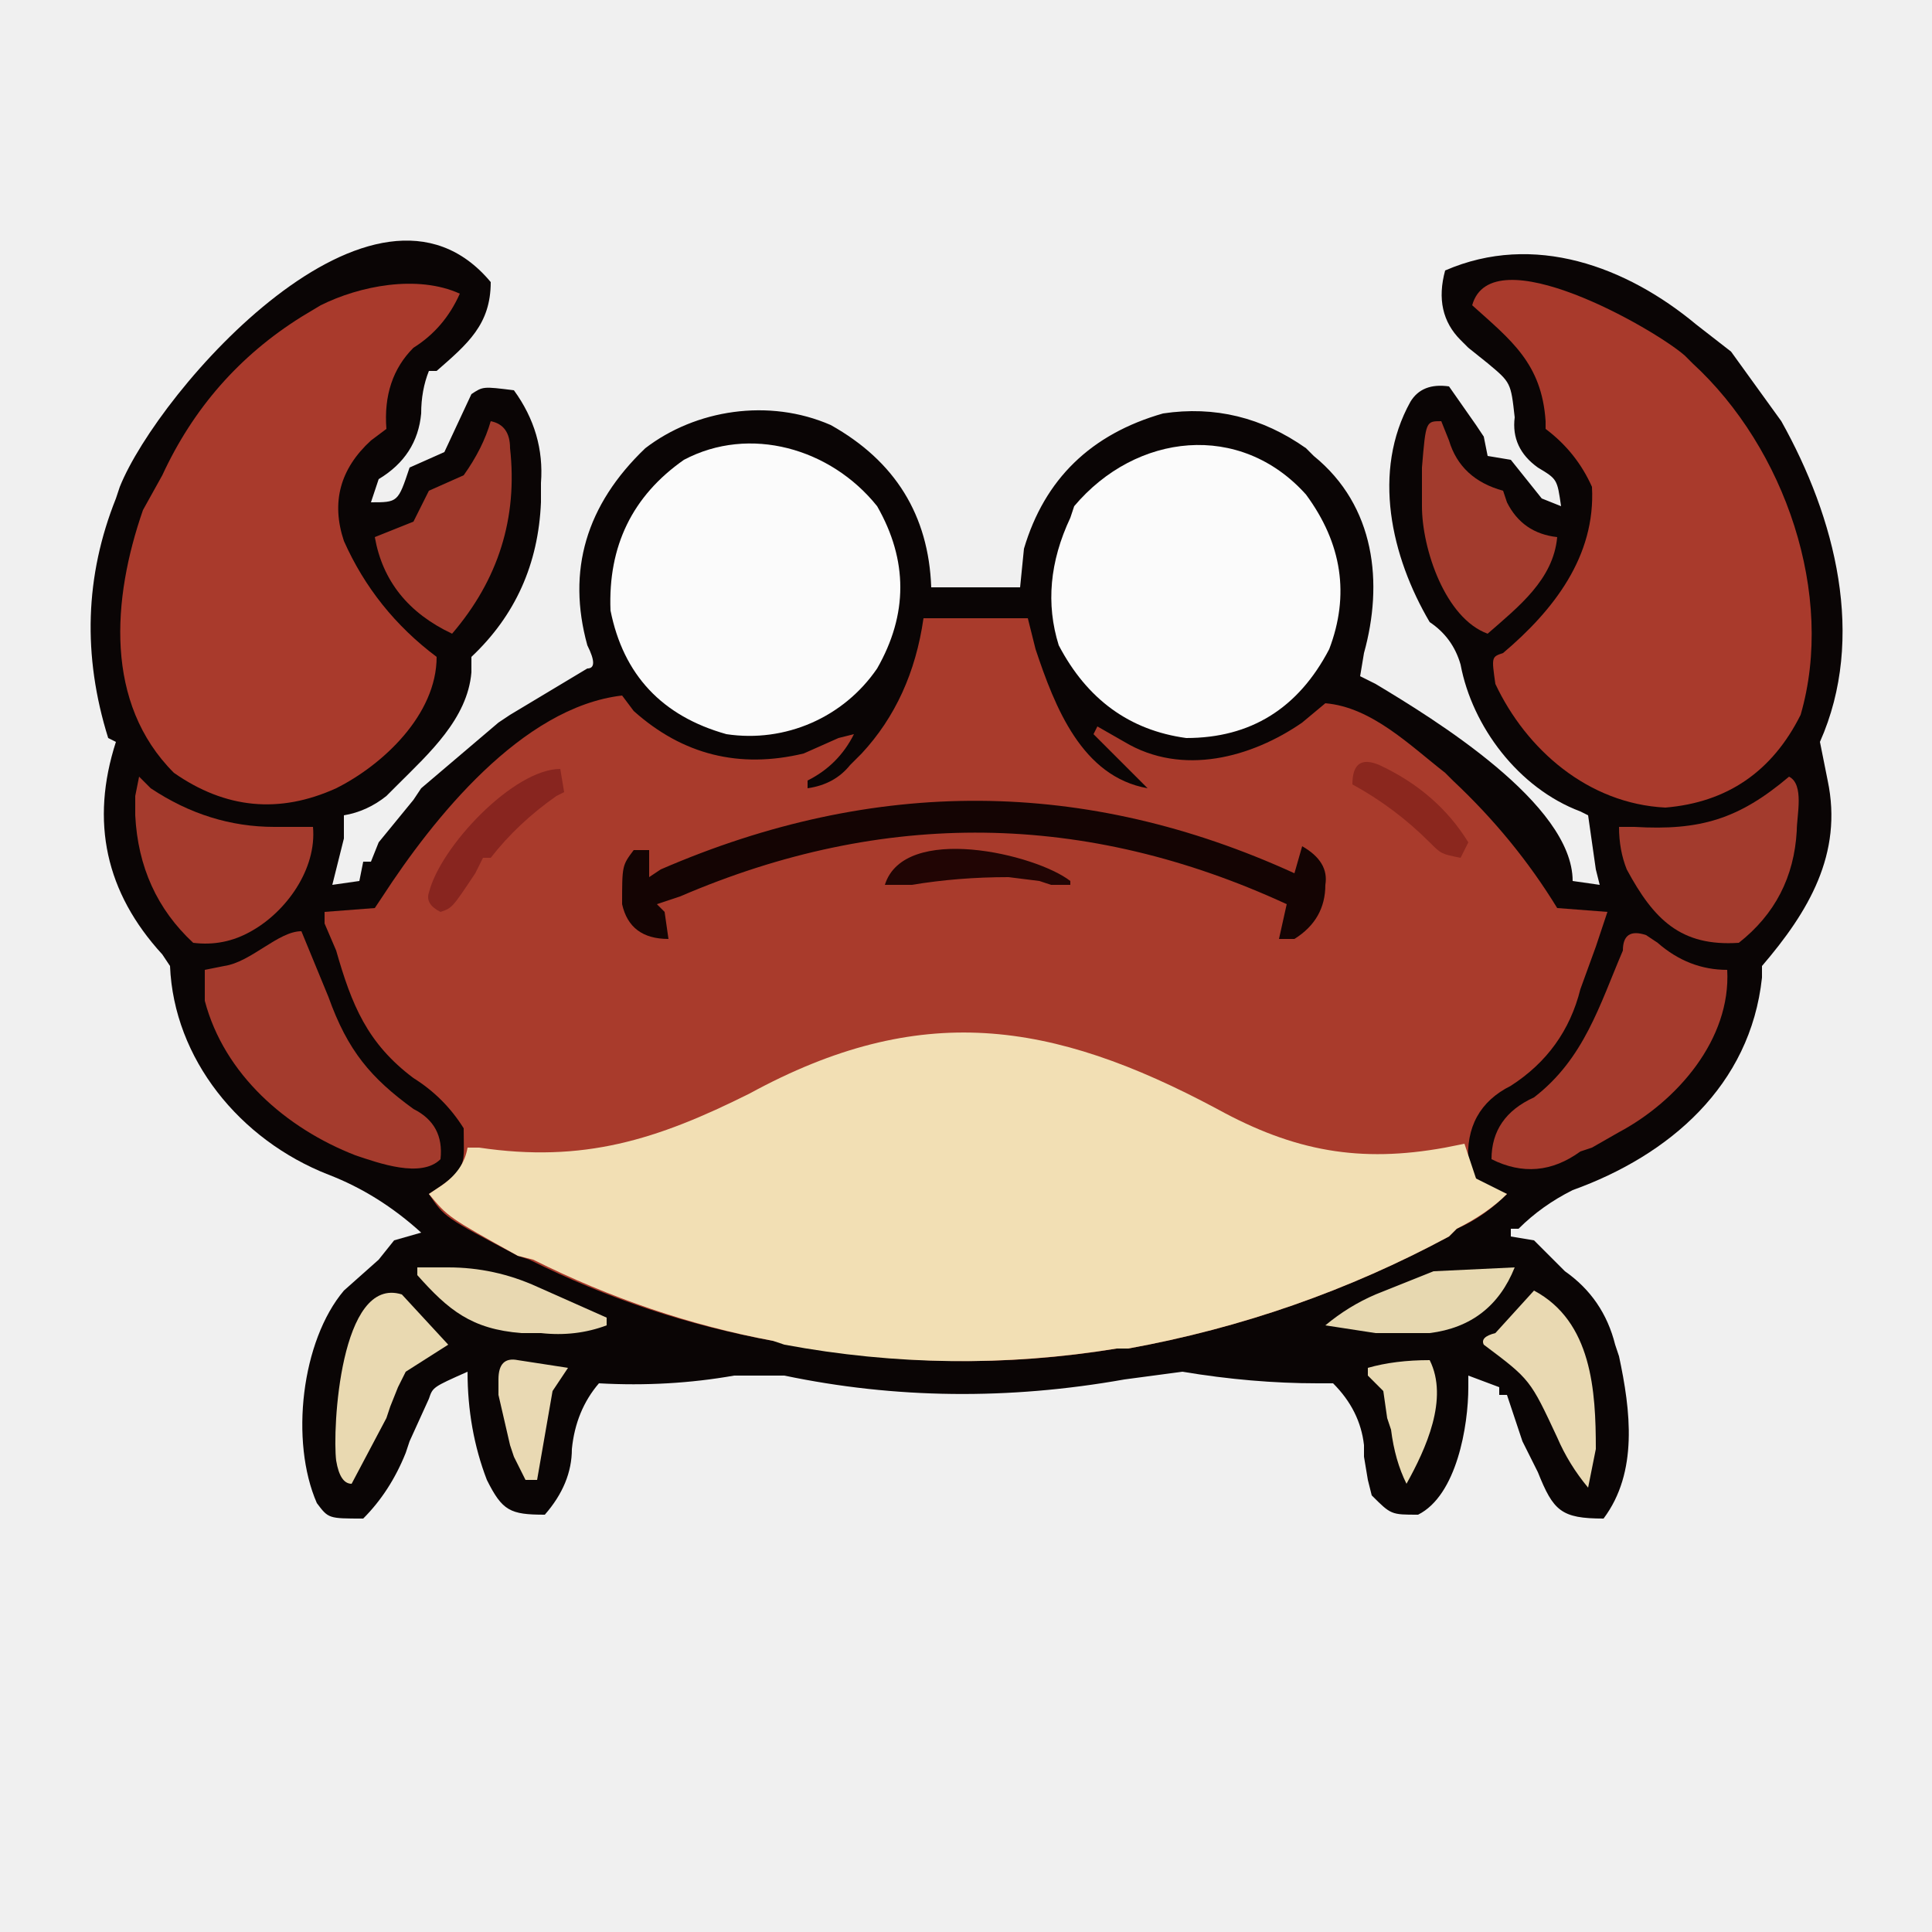
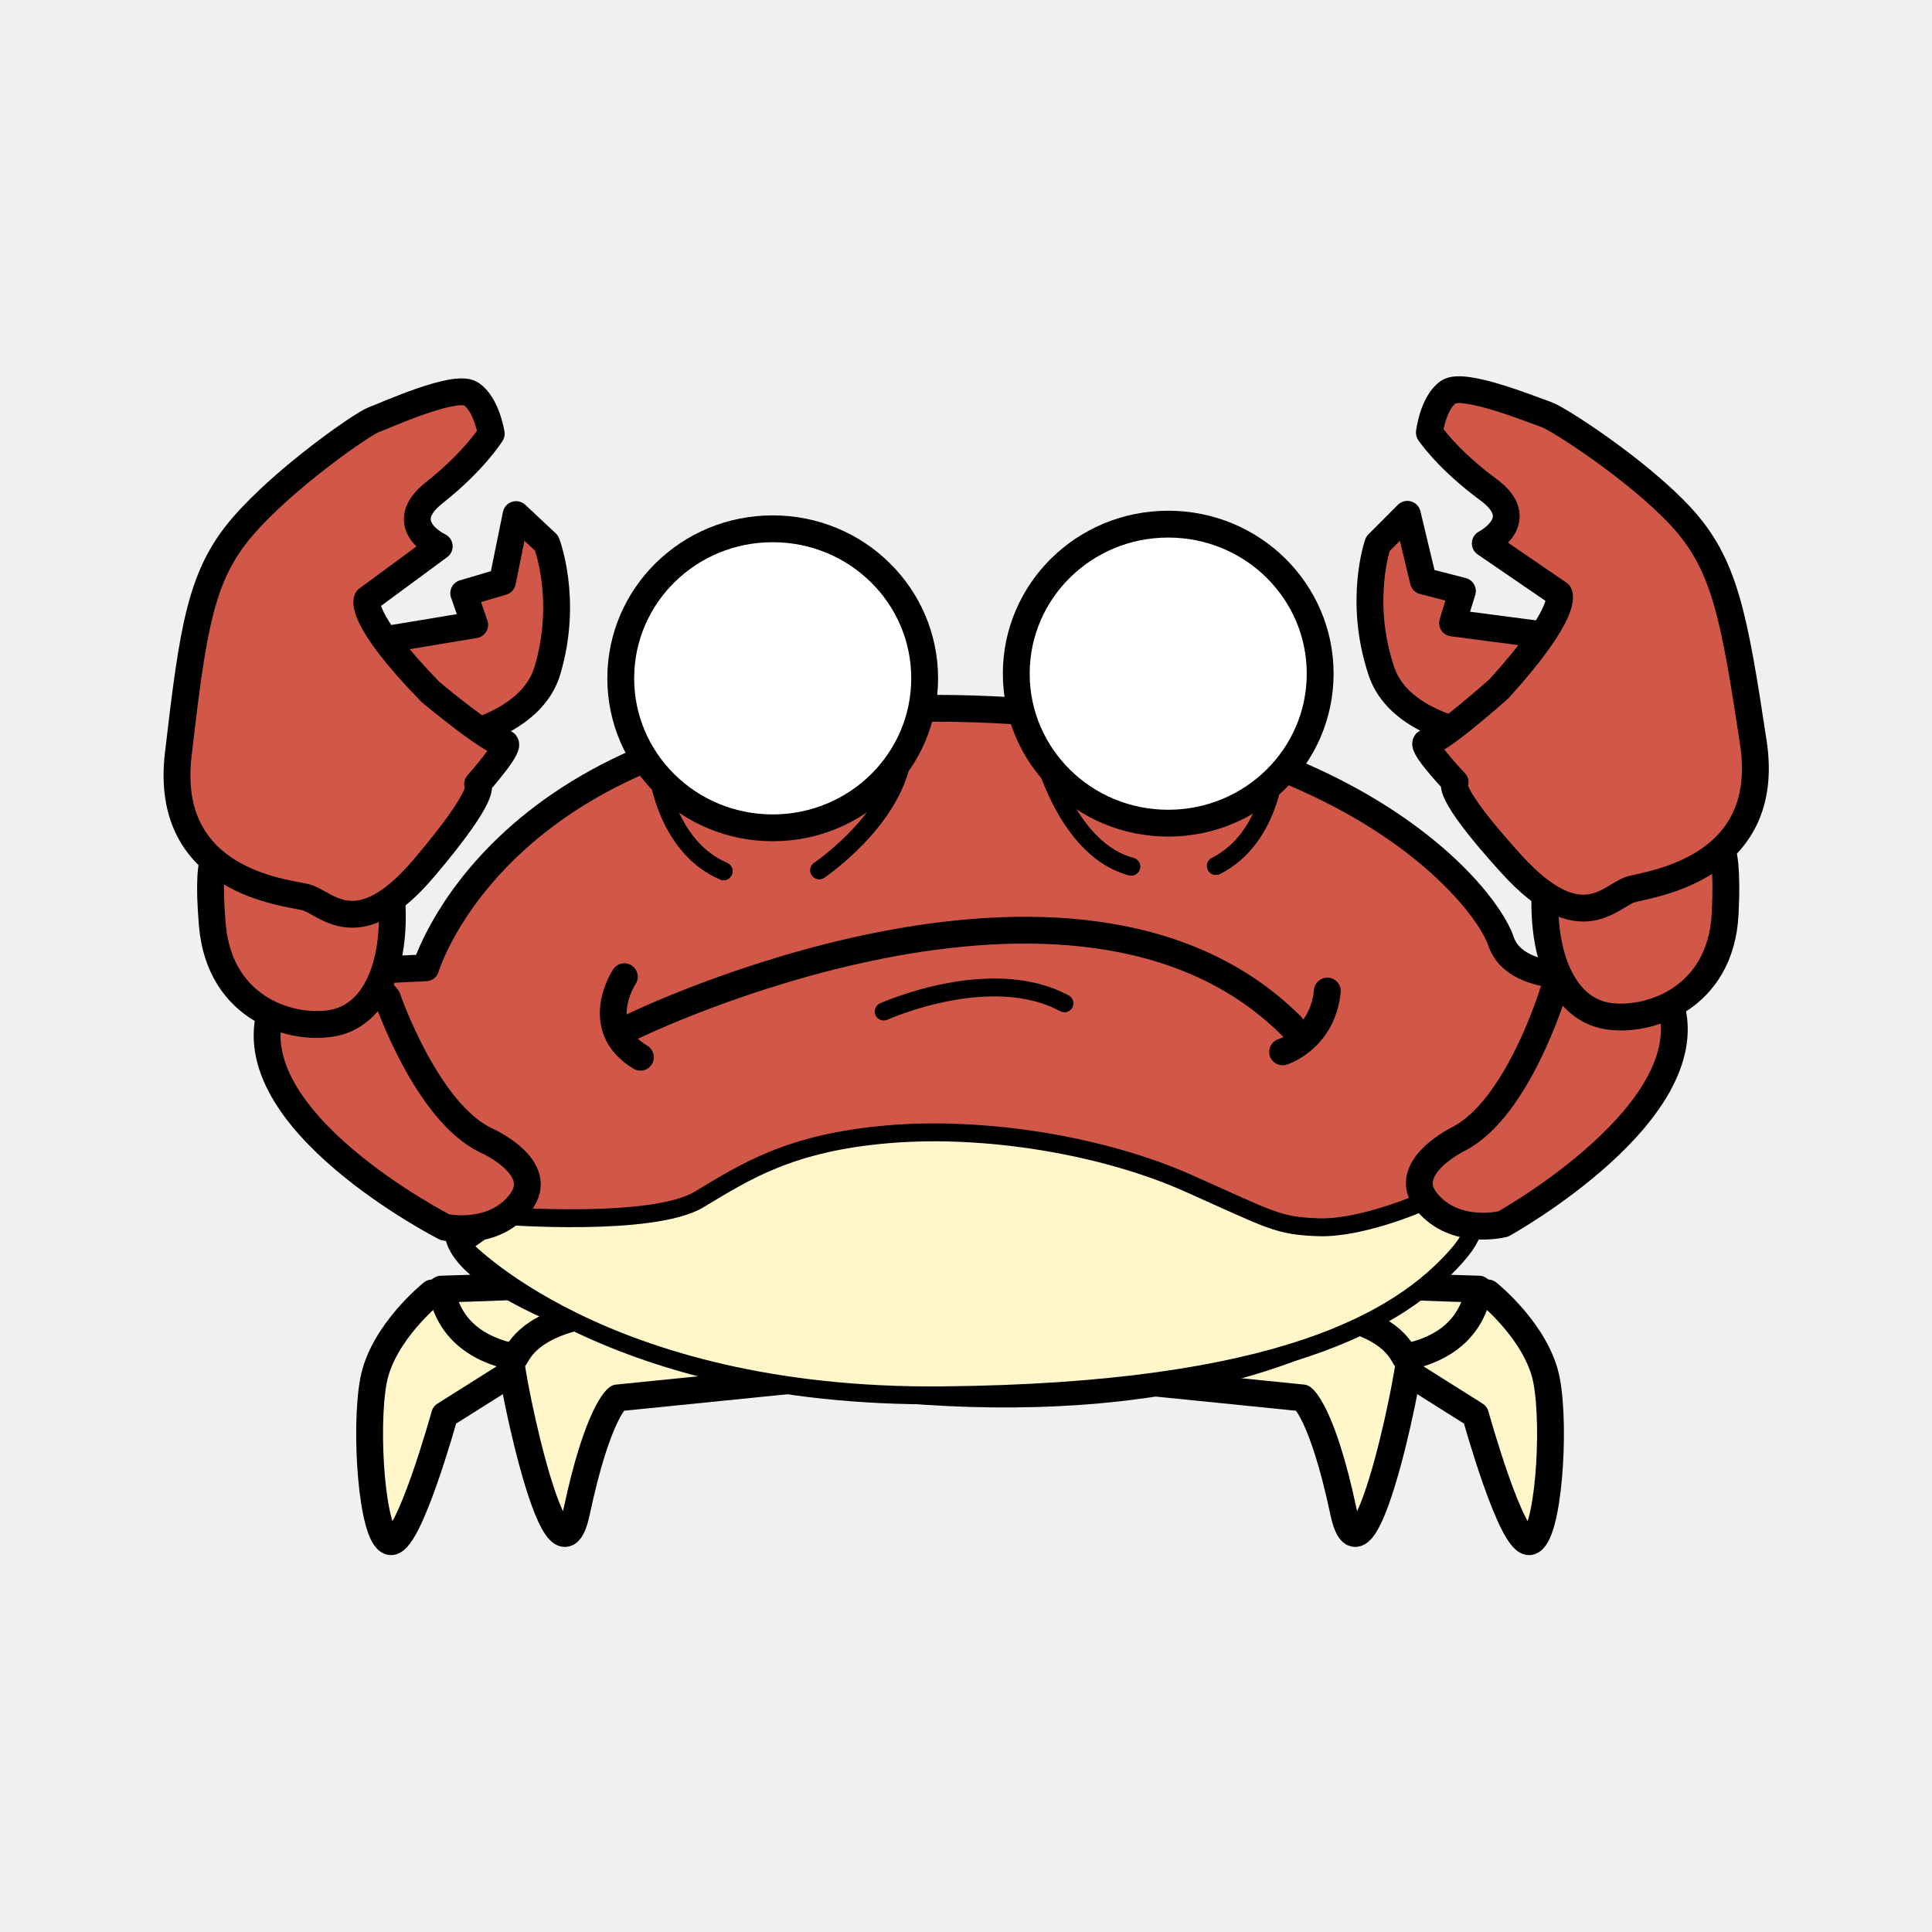
- <svg xmlns="http://www.w3.org/2000/svg" style="display:block" viewBox="0 0 500 500">
-   <path d="M0 0c0 11-6 16-14 23h-2q-2 5-2 11-1 11-11 17l-2 6c7 0 7 0 10-9l9-4 7-15c3-2 3-2 11-1q8 11 7 24v5Q12 81-5 97v4c-1 12-11 21-19 29l-3 3q-5 4-11 5v6l-1 4-2 8 7-1 1-5h2l2-5 9-11 2-3 20-17 3-2 20-12q3 0 0-6-8-29 15-51c13-10 32-13 48-6q25 14 26 42h23l1-10q8-27 36-35 20-3 37 9l2 2c16 13 18 33 13 51l-1 6 4 2c15 9 51 31 51 51l7 1-1-4-2-14-2-1c-16-6-28-22-31-38q-2-7-8-11c-10-17-15-39-5-57q3-5 10-4l7 10 2 3 1 5 6 1 8 10 5 2c-1-7-1-7-6-10q-7-5-6-13c-1-9-1-9-7-14l-5-4-2-2q-7-7-4-18c23-10 47-1 65 14l9 7 13 18c14 25 22 56 10 83l2 10c4 19-5 34-17 48v3c-3 28-24 46-49 55q-8 4-14 10h-2v2l6 1 2 2 6 6q10 7 13 19l1 3c3 14 5 30-4 42-11 0-13-2-17-12l-2-4-2-4-1-3-3-9h-2v-2l-8-3v3c0 10-3 28-13 33-7 0-7 0-12-5l-1-4-1-6v-3q-1-9-8-16h-4q-17 0-35-3l-15 2q-45 8-88-1H63q-17 3-35 2-6 7-7 17 0 9-7 17c-9 0-11-1-15-9q-5-13-5-28c-9 4-9 4-10 7l-5 11-1 3q-4 10-11 17c-9 0-9 0-12-4-7-16-4-42 7-55l9-8 4-5 7-2q-11-10-24-15c-23-9-40-30-41-54l-2-3q-22-24-12-55l-2-1q-10-32 2-62l1-3C-86 28-30-36 0 0" style="fill:#0a0505" transform="translate(127 73)" />
-   <path d="M0 0h27l2 8c5 15 12 33 29 36l-2-2-12-12 1-2 7 4c15 9 33 4 46-5l6-5c12 1 22 11 31 18l2 2q16 15 27 33l13 1-3 9-4 11q-4 16-18 25-12 6-11 20c2 5 2 5 10 8q-6 6-13 9l-2 2q-39 21-83 29h-3a239 239 0 0 1-89-2q-33-6-63-21l-3-1c-19-10-19-10-23-16l3-2c7-5 6-6 6-15q-5-8-13-13c-12-9-16-19-20-33l-3-7v-3l13-1 2-3c13-20 36-49 62-52l3 4q19 17 44 11l9-4 4-1q-4 8-12 12v2q7-1 11-6l3-3Q-3 21 0 0" style="fill:#a93b2c" transform="translate(239 160)" />
-   <path d="M0 0c20 11 37 14 59 10l5-1 3 9 8 4q-5 5-13 9l-2 2Q21 54-23 62h-3q-43 7-86-1l-3-1q-32-6-62-21l-4-1c-18-10-18-10-23-16l3-2q6-4 7-10h3c27 4 46-2 70-14C-77-28-43-23 0 0" style="fill:#f2dfb4" transform="translate(315 287)" />
-   <path d="M0 0q-4 9-12 14-8 8-7 21l-4 3q-12 11-7 26 8 18 24 30c0 15-14 28-26 34q-22 10-42-4c-18-18-16-45-8-68l5-9q12-26 36-41l5-3c10-5 25-8 36-3" style="fill:#a93a2c" transform="translate(119 76)" />
-   <path d="m0 0 2 2c24 22 37 60 28 91q-11 22-35 24c-20-1-36-15-44-32-1-7-1-7 2-8 13-11 24-25 23-43q-4-9-12-15v-2c-1-15-9-21-19-30C-50-31-8-7 0 0" style="fill:#a93a2c" transform="translate(436 92)" />
-   <path d="M0 0q12 21 0 42a40 40 0 0 1-39 17q-25-7-30-32-1-25 19-39c17-9 38-3 50 12" style="fill:#fbfbfb" transform="translate(227 131)" />
-   <path d="M0 0q14 19 6 40-12 23-37 23-22-3-33-24-5-16 3-33l1-3c16-19 43-22 60-3" style="fill:#fbfbfb" transform="translate(338 128)" />
-   <path d="m0 0 7 17c5 14 11 21 22 29q8 4 7 13c-5 5-16 1-22-1-18-7-34-21-39-40v-8l5-1c7-1 14-9 20-9" style="fill:#a43b2d" transform="translate(78 241)" />
-   <path d="m0 0 3 2q8 7 18 7C22 27 8 43-7 51l-7 4-3 1q-11 8-23 2 0-11 11-16C-16 32-12 18-6 4q0-6 6-4" style="fill:#a53b2d" transform="translate(426 242)" />
-   <path d="m0 0 2-7Q9-3 8 3q0 9-8 14h-4l2-9q-78-36-157-2l-6 2 2 2 1 7q-10 0-12-9c0-10 0-10 3-14h4v7l3-2Q-81-37 0 0" style="fill:#140403" transform="translate(335 226)" />
-   <path d="M0 0c4 2 2 10 2 14Q1 32-13 43c-15 1-22-6-29-19q-2-5-2-11h4c17 1 27-2 40-13" style="fill:#a33b2d" transform="translate(463 201)" />
-   <path d="m0 0 3 3q15 10 32 10h10c1 11-7 22-16 27q-7 4-15 3Q0 30-1 10V5z" style="fill:#a53b2d" transform="translate(36 201)" />
-   <path d="m0 0 2 5q3 10 14 13l1 3q4 8 13 9c-1 11-10 18-18 25C1 51-5 33-5 22V12C-4 0-4 0 0 0" style="fill:#a23b2d" transform="translate(373 109)" />
-   <path d="M0 0q5 1 5 7 3 27-15 48-17-8-20-25l10-4 4-8 9-4q5-7 7-14" style="fill:#a23b2d" transform="translate(127 109)" />
-   <path d="m0 0 12 13-11 7-2 4-2 5-1 3-9 17q-3 0-4-6c-1-8 1-48 17-43" style="fill:#e9d9b1" transform="translate(104 335)" />
-   <path d="M0 0c15 8 16 26 16 41l-2 10q-5-6-8-13c-7-15-7-15-19-24q-1-2 3-3z" style="fill:#e9d9b2" transform="translate(397 334)" />
-   <path d="M0 0q-6 15-22 17h-14l-13-2q6-5 13-8l15-6z" style="fill:#e7d8b0" transform="translate(392 328)" />
-   <path d="M0 0h8q12 0 23 5l18 8v2q-8 3-17 2h-5C14 16 8 11 0 2z" style="fill:#e8d8b1" transform="translate(108 328)" />
-   <path d="m0 0 1 6-2 1q-10 7-17 16h-2l-2 4c-6 9-6 9-9 10q-4-2-3-5C-31 20-12 0 0 0" style="fill:#88251f" transform="translate(145 199)" />
-   <path d="M0 0c5 10-1 23-6 32q-3-6-4-14l-1-3-1-7-4-4V2q7-2 16-2" style="fill:#e9dab3" transform="translate(370 352)" />
-   <path d="m0 0 13 2-4 6-4 23H2l-3-6-1-3-3-13V5q0-6 5-5" style="fill:#e9d9b3" transform="translate(134 352)" />
-   <path d="M0 0q15 7 23 20l-2 4c-5-1-5-1-8-4Q4 11-7 5q0-8 7-5" style="fill:#8b271e" transform="translate(357 198)" />
-   <path d="M0 0v1h-5l-3-1-8-1q-13 0-25 2h-7c5-16 39-8 48-1" style="fill:#210504" transform="translate(277 228)" />
+ <svg xmlns="http://www.w3.org/2000/svg" version="1.2" viewBox="0 0 1080 1080">
+   <path id="leg1lower" d="m241.62 722.76c0 0-27.77 22.13-32.84 49.05-5.07 26.92-0.96 86.99 9.21 89.93 10.17 2.93 30.55-70.76 30.55-70.76l45.26-28.5c0 0-43.08-41.85-52.18-39.72z" style="fill: #fff6c9;stroke: #000000;stroke-linecap: round;stroke-linejoin: round;stroke-width: 15" />
+   <path id="leg1upper" d="m246.66 720.63c0 0 104.35-2.96 106.34-6.48 1.98-3.52 21.52 19.4 21.52 19.4l-16.97 20.91c0 0-99.66 27.83-110.89-33.83z" style="fill: #fff6c9;stroke: #000000;stroke-linecap: round;stroke-linejoin: round;stroke-width: 15" />
+   <path id="leg1back" d="m464.74 744.22l-21.96 27.37-97.56 9.85c0 0-11.01 7.69-22.87 63.58-11.86 55.88-41.49-98.36-36.37-86.88 5.13 11.47-7.84-51.58 178.76-13.92z" style="fill: #fff6c9;stroke: #000000;stroke-linecap: round;stroke-linejoin: round;stroke-width: 15" />
+   <path id="leg2lower" d="m831.73 722.76c0 0 27.77 22.13 32.84 49.05 5.08 26.92 0.96 86.99-9.21 89.93-10.17 2.93-30.55-70.76-30.55-70.76l-45.25-28.5c0 0 43.08-41.85 52.17-39.72z" style="fill: #fff6c9;stroke: #000000;stroke-linecap: round;stroke-linejoin: round;stroke-width: 15" />
+   <path id="leg2upper" d="m826.69 720.63c0 0-104.35-2.96-106.33-6.48-1.99-3.52-21.52 19.4-21.52 19.4l16.97 20.91c0 0 99.65 27.83 110.88-33.83z" style="fill: #fff6c9;stroke: #000000;stroke-linecap: round;stroke-linejoin: round;stroke-width: 15" />
+   <path id="leg2back" d="m608.61 744.22l21.97 27.37 97.56 9.85c0 0 11 7.69 22.86 63.58 11.86 55.88 41.49-98.36 36.37-86.88-5.12 11.47 7.85-51.58-178.76-13.92z" style="fill: #fff6c9;stroke: #000000;stroke-linecap: round;stroke-linejoin: round;stroke-width: 15" />
+   <path id="body" d="m197 543l41-2c0 0 42-141.91 274-145 232-3.09 318 103.09 327 130 9 26.91 60 17.09 50 21-10 3.91 78-35.91-68 139-146 174.91-565 61.09-565 2 0-4.84-118.67-134.82-59-145zm-615-640" style="fill: #d15848;stroke: #000000;stroke-linecap: round;stroke-linejoin: round;stroke-width: 15" />
+   <path id="belly" d="m258 696.08l22.96-16.42c0 0 83.83 6.47 109.78-9.12 25.95-15.6 50.9-31.85 105.79-36.49 54.89-4.65 120.77 6.47 167.67 27.36 46.91 20.9 49.91 23.81 72.86 24.63 22.96 0.83 54.89-12.77 54.89-12.77 0 0 52.9-5.39 21.96 29.19-30.94 34.58-96.81 75.8-287.44 77.54-190.62 1.74-268.47-83.92-268.47-83.92z" style="fill: #fff6c9;stroke: #000000;stroke-linecap: round;stroke-linejoin: round;stroke-width: 10" />
+   <path id="mouth" fill-rule="evenodd" d="m354 573.62c0 0 247.3-120.7 368.01 0" style="fill: none;stroke: #000000;stroke-linecap: round;stroke-linejoin: round;stroke-width: 15" />
+   <path id="mouth-dt1" fill-rule="evenodd" d="m349 546c0 0-18.75 28.29 9 45" style="fill: none;stroke: #000000;stroke-linecap: round;stroke-linejoin: round;stroke-width: 15" />
+   <path id="mouth-dt2" fill-rule="evenodd" d="m717 588c0 0 22.25-6.96 25-34" style="fill: none;stroke: #000000;stroke-linecap: round;stroke-linejoin: round;stroke-width: 15" />
+   <path id="chin" fill-rule="evenodd" d="m494 565.45c0 0 59.7-26.94 101.04-4.59" style="fill: none;stroke: #000000;stroke-linecap: round;stroke-linejoin: round;stroke-width: 10" />
+   <path id="eyeline1" fill-rule="evenodd" d="m457.96 486.48c0 0 49.82-33.55 47.08-74.96" style="fill: none;stroke: #000000;stroke-linecap: round;stroke-linejoin: round;stroke-width: 10" />
+   <path id="eyeline1" fill-rule="evenodd" d="m457.96 486.48c0 0 49.82-33.55 47.08-74.96" style="fill: none;stroke: #000000;stroke-linecap: round;stroke-linejoin: round;stroke-width: 10" />
+   <path id="eyeline2" fill-rule="evenodd" d="m584.64 426.56c0 0 13.68 49.03 47.72 57.88" style="fill: none;stroke: #000000;stroke-linecap: round;stroke-linejoin: round;stroke-width: 10" />
+   <path id="eyeline2" fill-rule="evenodd" d="m584.64 426.56c0 0 13.68 49.03 47.72 57.88" style="fill: none;stroke: #000000;stroke-linecap: round;stroke-linejoin: round;stroke-width: 10" />
+   <path id="eyeline2 copy" fill-rule="evenodd" d="m367.44 430.09c0 0 4.18 42.76 37.06 56.91" style="fill: none;stroke: #000000;stroke-linecap: round;stroke-linejoin: round;stroke-width: 10" />
+   <path id="eyeline2 copy" fill-rule="evenodd" d="m367.44 430.09c0 0 4.18 42.76 37.06 56.91" style="fill: none;stroke: #000000;stroke-linecap: round;stroke-linejoin: round;stroke-width: 10" />
+   <path id="eyeline2 copy 2" fill-rule="evenodd" d="m713.24 425.02c0 0-1.58 42.94-33.54 59.05" style="fill: none;stroke: #000000;stroke-linecap: round;stroke-linejoin: round;stroke-width: 10" />
+   <path id="eyeline2 copy 2" fill-rule="evenodd" d="m713.24 425.02c0 0-1.58 42.94-33.54 59.05" style="fill: none;stroke: #000000;stroke-linecap: round;stroke-linejoin: round;stroke-width: 10" />
+   <path id="eye1" fill-rule="evenodd" d="m653.04 460.16c-46.97 0-84.94-37.36-84.94-83.58 0-46.22 37.97-83.58 84.94-83.58 46.98 0 84.95 37.36 84.95 83.58 0 46.22-37.97 83.58-84.95 83.58z" style="fill: #ffffff;stroke: #000000;stroke-linecap: round;stroke-linejoin: round;stroke-width: 15" />
+   <path id="eye2" fill-rule="evenodd" d="m431.95 462.76c-46.98 0-84.95-37.36-84.95-83.58 0-46.22 37.97-83.58 84.95-83.58 46.97 0 84.94 37.36 84.94 83.58 0 46.22-37.97 83.58-84.94 83.58z" style="fill: #ffffff;stroke: #000000;stroke-linecap: round;stroke-linejoin: round;stroke-width: 15" />
+   <path id="arm1lower" d="m815.71 636.47c0 0-33.98 16.32-18.02 35.5 15.95 19.18 42.66 12.23 42.66 12.23 0 0 115.39-63.93 92.64-125.39-22.74-61.47-64.92-3.87-64.92-3.87 0 0-19.6 64.5-52.36 81.53z" style="fill: #d15848;stroke: #000000;stroke-linecap: round;stroke-linejoin: round;stroke-width: 15" />
+   <path id="arm1upper" d="m908.84 459.07c0 0-44.15 4.77-45.21 41.72-1.06 36.95 11.95 62.91 34.09 67.01 22.14 4.1 64.26-8.37 66.66-57.11 2.4-48.74-6.87-39.18-8.76-43.27-1.88-4.09-25.97-10.21-46.78-8.35z" style="fill: #d15848;stroke: #000000;stroke-linecap: round;stroke-linejoin: round;stroke-width: 15" />
+   <path id="claw1lower" d="m854.1 414.48c0 0-68.77-0.18-81.9-39.36-13.14-39.18-1.97-71.09-1.97-71.09l16.49-16.53 8.93 37.27 21.85 5.63-5.52 17.85 68.77 8.98c0 0 6.72 44.99-26.65 57.25z" style="fill: #d15848;stroke: #000000;stroke-linecap: round;stroke-linejoin: round;stroke-width: 15" />
+   <path id="claw1upper" d="m837.94 385.01c0 0-33.63 30.08-39.87 29.87-6.25-0.22 15.36 22.45 15.36 22.45 0 0-7.1 3.33 31.69 45.93 38.8 42.59 55.28 17.12 66.63 13.91 11.35-3.21 79.11-11.45 68.38-82.07-10.72-70.62-15.89-99.71-40.39-126.21-24.5-26.5-69.19-55.22-75.39-57.19-6.2-1.96-45.99-18.54-54.66-12.57-8.68 5.97-10.66 22.7-10.66 22.7 0 0 9.83 14.83 33.1 31.97 23.27 17.14-1.86 29.96-1.86 29.96l41.21 28.19c0 0 6.23 9.22-33.54 53.06z" style="fill: #d15848;stroke: #000000;stroke-linecap: round;stroke-linejoin: round;stroke-width: 15" />
+   <path id="arm1lower copy" d="m271.63 637.43c0 0 34.53 15.12 19.25 34.85-15.28 19.72-42.22 13.7-42.22 13.7 0 0-117.53-59.89-96.93-122.1 20.6-62.22 64.74-6.12 64.74-6.12 0 0 21.84 63.78 55.16 79.67z" style="fill: #d15848;stroke: #000000;stroke-linecap: round;stroke-linejoin: round;stroke-width: 15" />
+   <path id="arm1upper copy" d="m172.4 463.37c0 0 44.3 3.23 46.64 40.12 2.34 36.89-9.76 63.28-31.75 68.15-21.98 4.87-64.52-6.14-68.61-54.76-4.08-48.63 5.52-39.4 7.26-43.55 1.74-4.15 25.6-11.11 46.46-9.96z" style="fill: #d15848;stroke: #000000;stroke-linecap: round;stroke-linejoin: round;stroke-width: 15" />
+   <path id="claw1lower copy" d="m225.56 416.9c0 0 68.73-2.57 80.49-42.18 11.77-39.61-0.51-71.11-0.51-71.11l-17.04-15.95-7.64 37.55-21.64 6.39 6.14 17.65-68.42 11.35c0 0-5.15 45.21 28.62 56.3z" style="fill: #d15848;stroke: #000000;stroke-linecap: round;stroke-linejoin: round;stroke-width: 15" />
+   <path id="claw1upper copy" d="m240.69 386.88c0 0 34.65 28.9 40.89 28.47 6.23-0.43-14.58 22.97-14.58 22.97 0 0 7.21 3.08-30.08 47-37.29 43.92-54.65 19.04-66.1 16.22-11.45-2.81-79.46-8.69-71.19-79.64 8.27-70.96 12.42-100.21 35.99-127.54 23.56-27.34 67.23-57.59 73.36-59.77 6.12-2.18 45.31-20.13 54.19-14.47 8.87 5.67 11.44 22.32 11.44 22.32 0 0-9.31 15.16-31.97 33.1-22.66 17.93 2.9 29.87 2.9 29.87l-40.21 29.61c0 0-5.91 9.43 35.36 51.86z" style="fill: #d15848;stroke: #000000;stroke-linecap: round;stroke-linejoin: round;stroke-width: 15" />
</svg>
